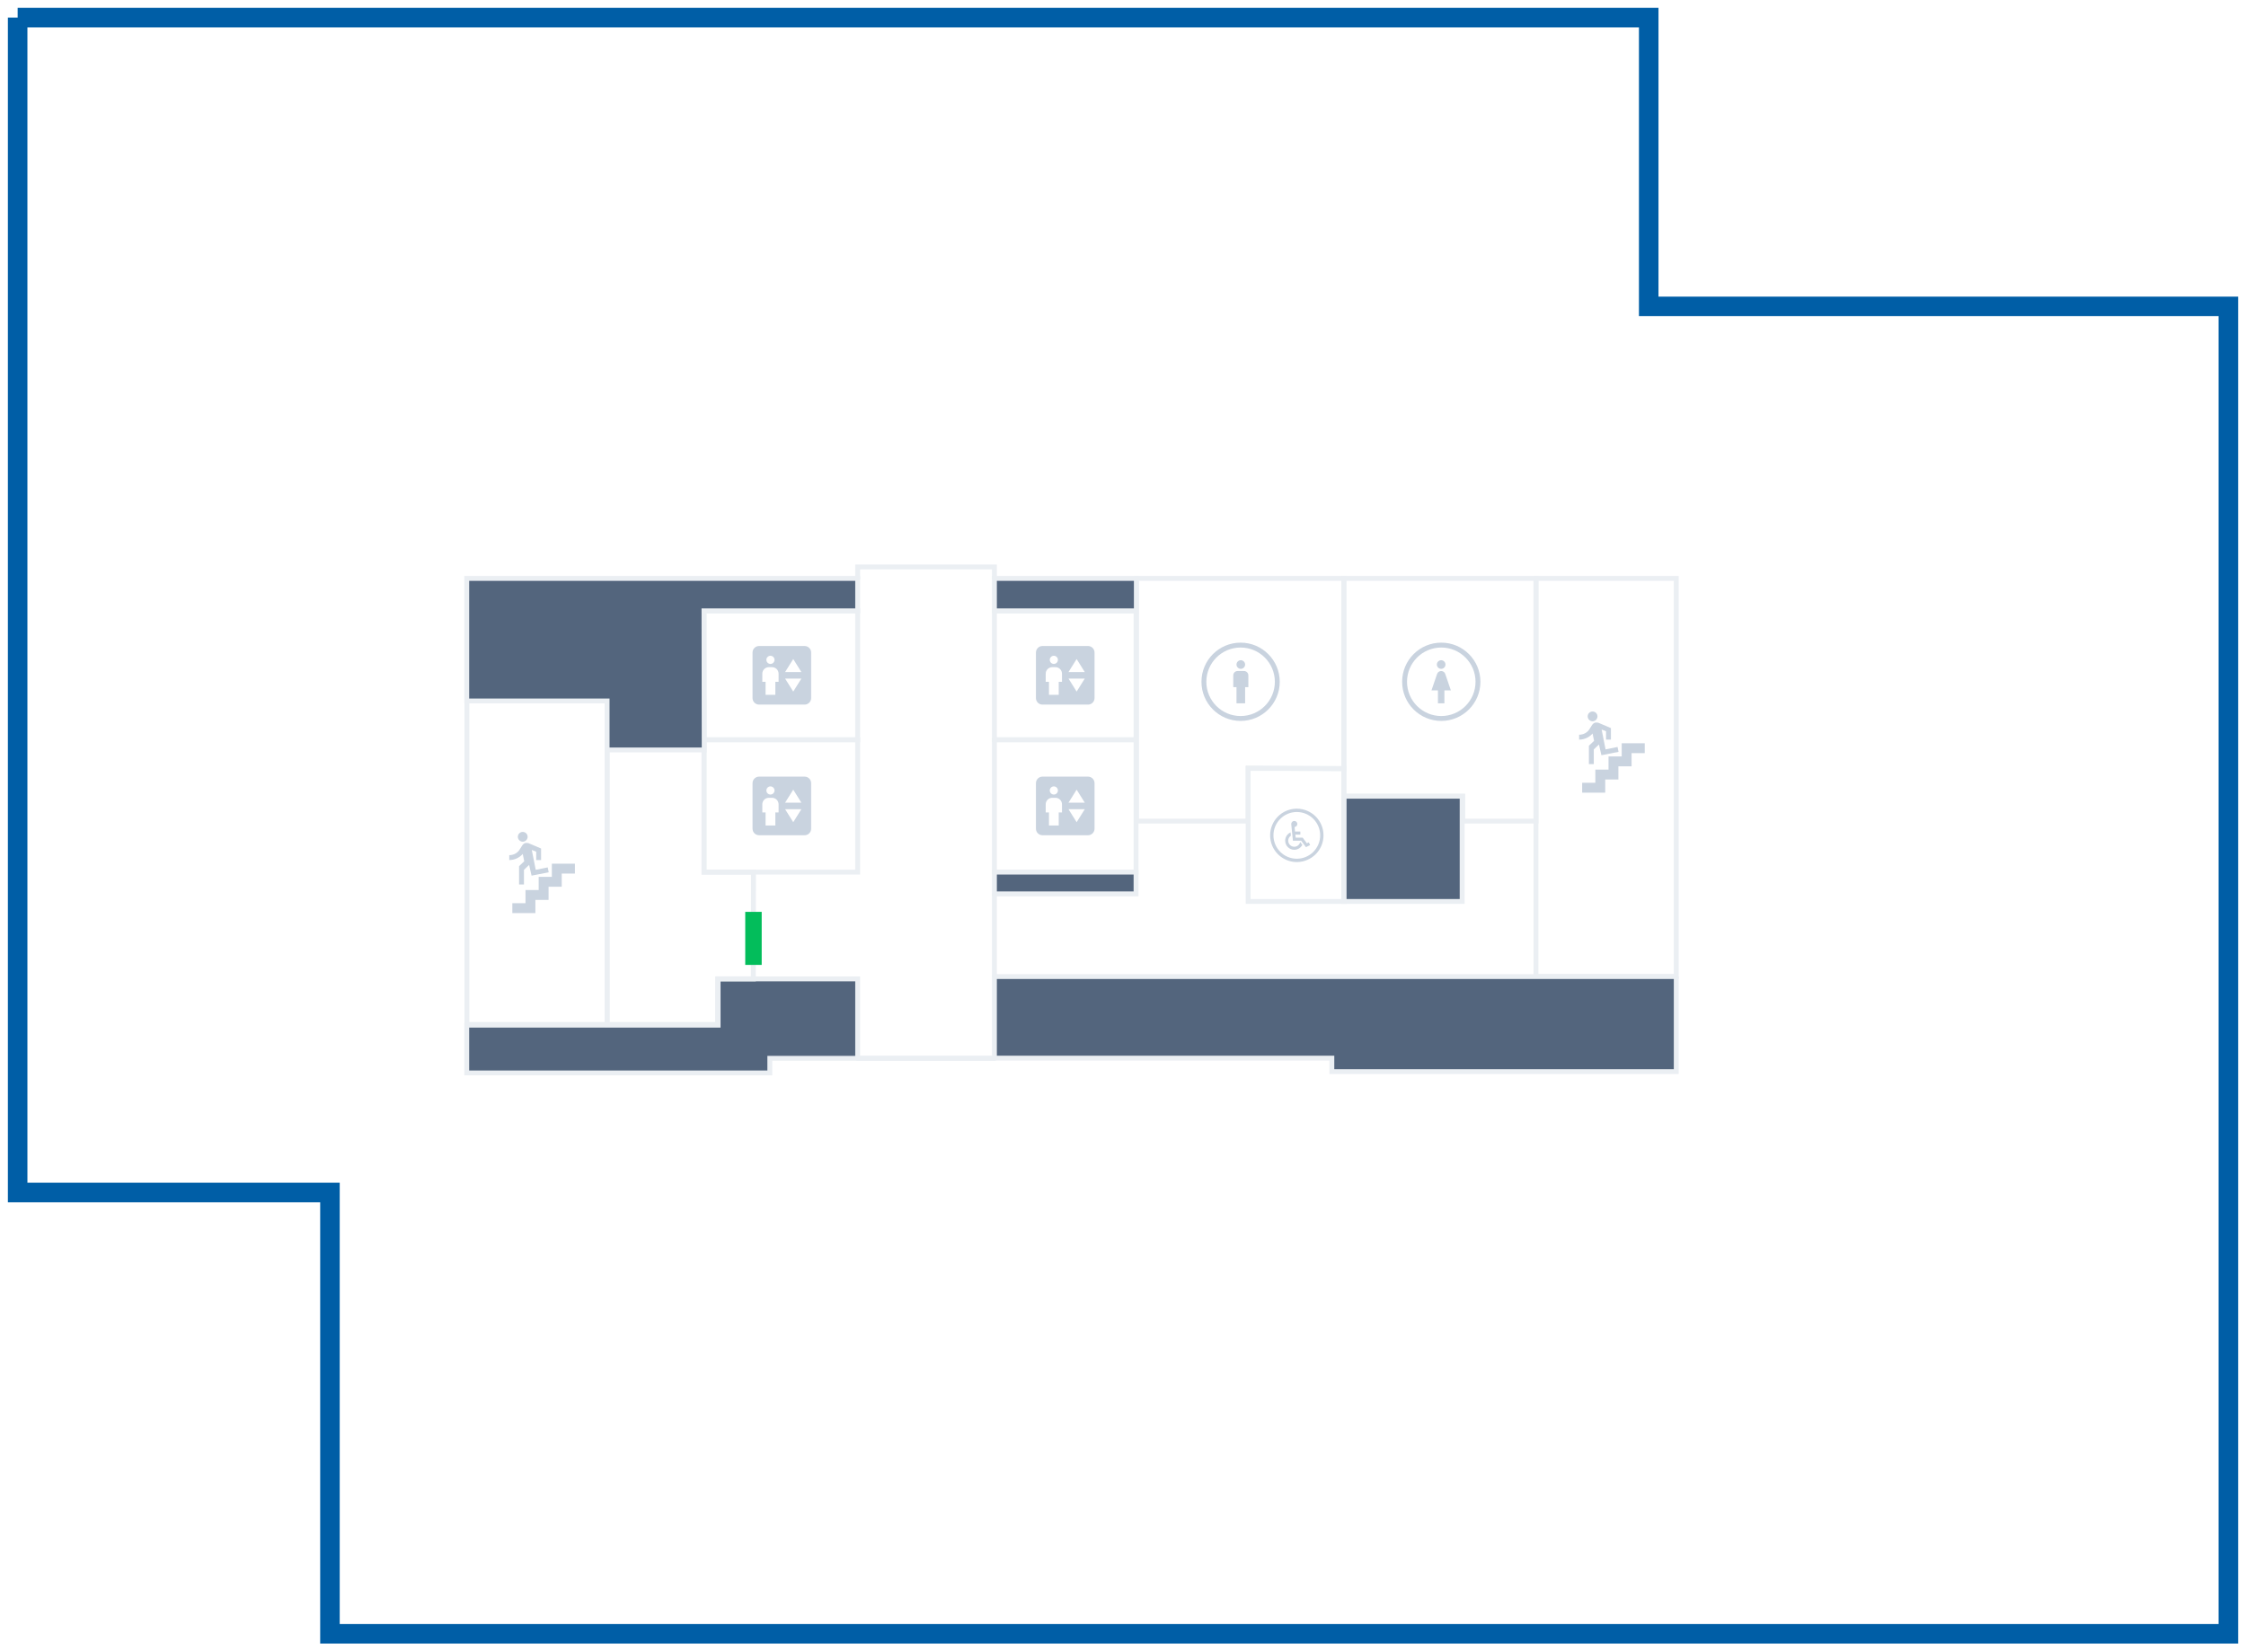
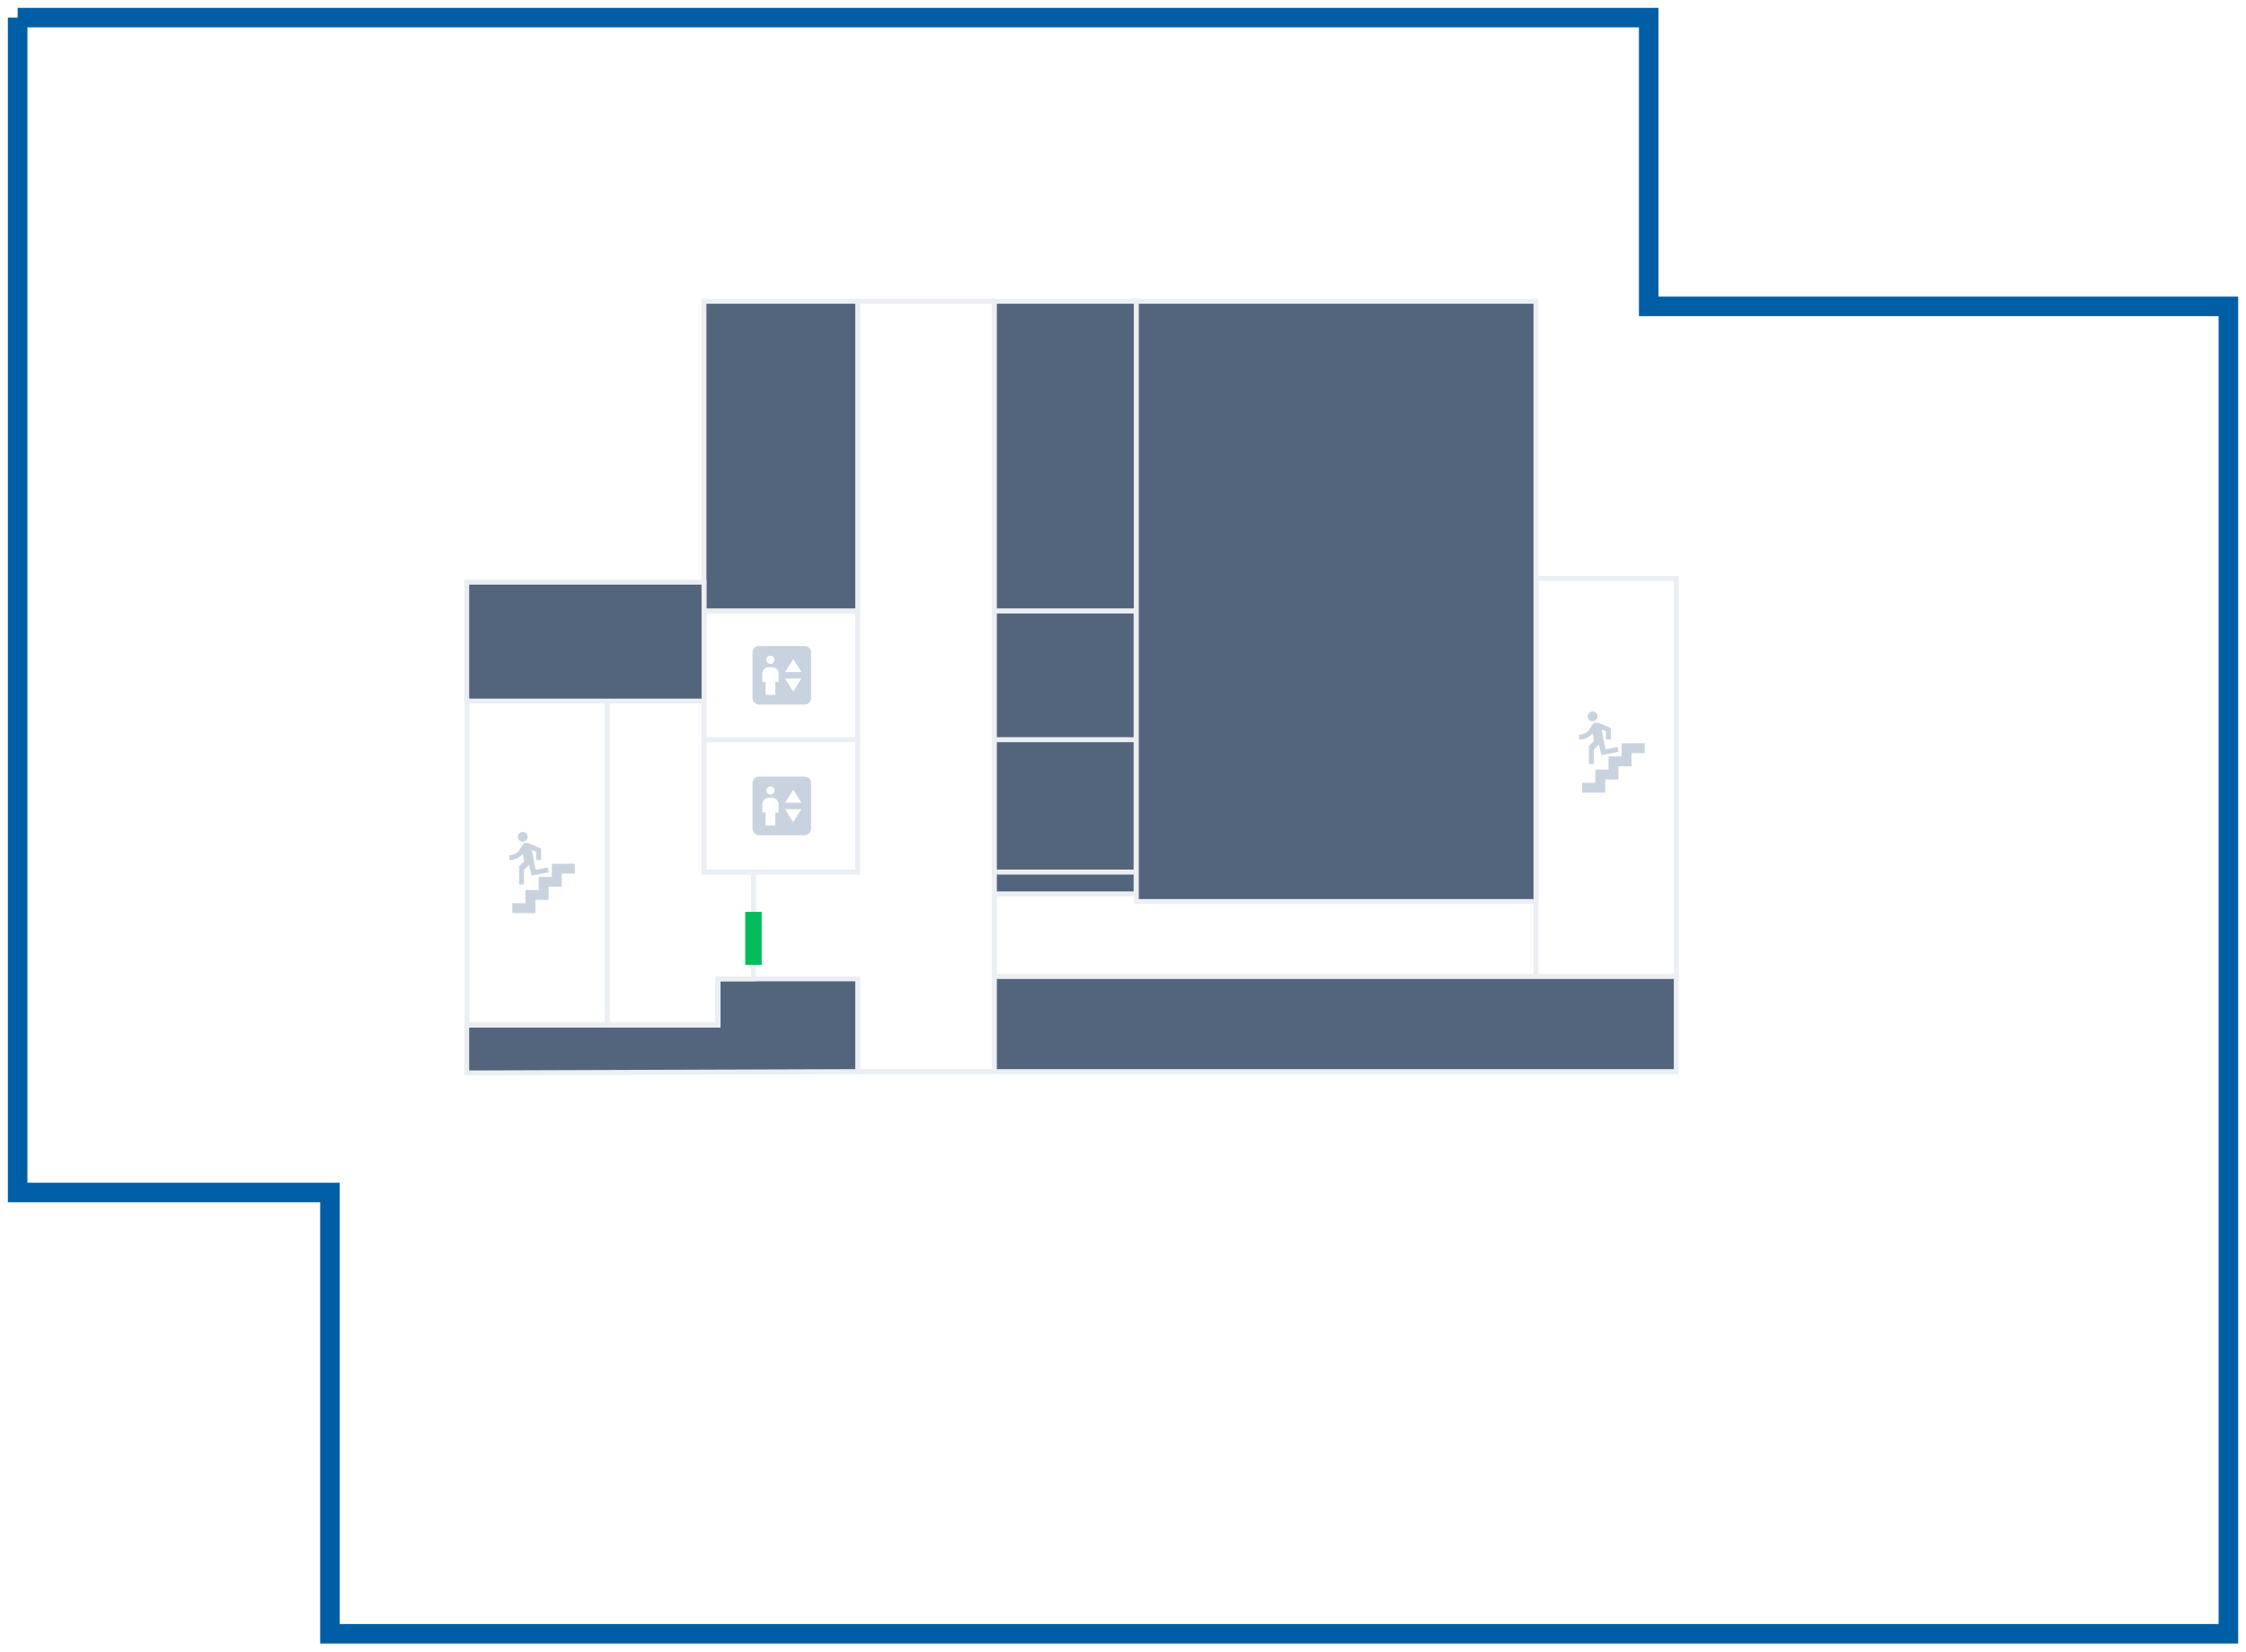
<svg xmlns="http://www.w3.org/2000/svg" width="100%" height="100%" viewBox="0 0 45989 33818" version="1.1" xml:space="preserve" style="fill-rule:evenodd;clip-rule:evenodd;stroke-linecap:round;stroke-miterlimit:1.5;">
  <g id="L10">
    <g id="detail">
      <path d="M20361.8,18305.1l0,1692.87" style="fill:none;stroke:#ebeff3;stroke-width:100px;" />
-       <path d="M27517.5,11844.3l-4245.63,0l0,4969.72l2285.16,0l-0,-1086.47l1960.47,14.548l-0,-3897.79Z" style="fill:none;stroke:#ebeff3;stroke-width:100px;" />
-       <path d="M31450.2,11844.3l-3932.75,0l-0,4460.72l2433.53,0l-0.547,509l1499.76,0l-0,-4969.72Z" style="fill:none;stroke:#ebeff3;stroke-width:100px;" />
      <rect x="31450.2" y="11844.3" width="2872.78" height="8153.72" style="fill:none;stroke:#ebeff3;stroke-width:100px;" />
      <rect x="9561" y="14354" width="2870" height="6624" style="fill:none;stroke:#ebeff3;stroke-width:100px;" />
-       <path d="M17561.8,21672l2800,0" style="fill:none;stroke:#ebeff3;stroke-width:100px;" />
-       <path d="M17561.8,21672l2800,0" style="fill:none;stroke:#ebeff3;stroke-width:100px;" />
-       <path d="M17561.8,11844.3l0,-234.284l2800,0l0,234.284" style="fill:none;stroke:#ebeff3;stroke-width:100px;" />
-       <path d="M34323,19998l-13961.2,0l0,1670l6909.16,0l-0.098,275.858l7052.1,-0l-0,-1945.86Z" style="fill:#53657d;stroke:#ebeff3;stroke-width:100px;" />
+       <path d="M17561.8,21943.9l2800,-0" style="fill:none;stroke:#ebeff3;stroke-width:100px;" />
+       <path d="M17561.8,6404.28l0,-234.284l2800,0l0,234.284" style="fill:none;stroke:#ebeff3;stroke-width:100px;" />
+       <rect x="20361.8" y="19998" width="13961.2" height="1945.86" style="fill:#53657d;stroke:#ebeff3;stroke-width:100px;" />
      <rect x="14415" y="12508.8" width="3146.84" height="2640" style="fill:none;stroke:#ebeff3;stroke-width:100px;" />
      <rect x="14415" y="15148.8" width="3146.84" height="2710" style="fill:none;stroke:#ebeff3;stroke-width:100px;" />
-       <rect x="20361.8" y="12508.8" width="2900" height="2640" style="fill:none;stroke:#ebeff3;stroke-width:100px;" />
-       <rect x="20361.8" y="15148.8" width="2900" height="2710" style="fill:none;stroke:#ebeff3;stroke-width:100px;" />
-       <path d="M15762.9,21971l-6206.1,-0l0,-977.866l5147.16,0l0,-948.134l2857.84,0l0,1627l-1798.9,0l0,299Z" style="fill:#53657d;stroke:#ebeff3;stroke-width:100px;" />
+       <rect x="20361.8" y="12508.8" width="2900" height="2640" style="fill:#53657d;stroke:#ebeff3;stroke-width:100px;" />
+       <rect x="20361.8" y="15148.8" width="2900" height="2710" style="fill:#53657d;stroke:#ebeff3;stroke-width:100px;" />
+       <path d="M17561.8,21943.9l-8005,27.142l0,-977.866l5147.16,0l0,-948.134l2857.84,0l0,1898.86Z" style="fill:#53657d;stroke:#ebeff3;stroke-width:100px;" />
      <rect x="20361.8" y="17858.8" width="2900" height="446.348" style="fill:#53657d;stroke:#ebeff3;stroke-width:100px;" />
      <path d="M15428,17858.8l-1013,0l0,-3504.78l-1984,-0l0,6624l2262,-0l0.654,-933l731.94,0l2.406,-2186.22Z" style="fill:none;stroke:#ebeff3;stroke-width:100px;" />
-       <rect x="20361.8" y="11844.3" width="2905.94" height="664.5" style="fill:#53657d;stroke:#ebeff3;stroke-width:100px;" />
-       <path d="M17561.8,11844.3l-8005,0l0,2509.72l2874.16,-0l-0,1003l1988.25,0l-4.249,-2848.22l3146.84,0l0,-664.5Z" style="fill:#53657d;stroke:#ebeff3;stroke-width:100px;" />
+       <rect x="20361.8" y="6170" width="2905.94" height="6338.78" style="fill:#53657d;stroke:#ebeff3;stroke-width:100px;" />
+       <rect x="14415" y="6170" width="3146.84" height="6338.78" style="fill:#53657d;stroke:#ebeff3;stroke-width:100px;" />
+       <rect x="9557" y="11922" width="4858" height="2434.78" style="fill:#53657d;stroke:#ebeff3;stroke-width:100px;" />
      <g>
        <path d="M33205.8,15220.4l-0,269.769l-269.77,0l0,269.77l-269.769,0l-0,269.77l-269.77,-0l-0,202.327l472.097,-0l-0,-269.77l269.77,0l-0,-269.769l269.769,-0l0,-269.77l269.77,0l-0,-202.327l-472.097,-0Z" style="fill:#c9d3df;fill-rule:nonzero;" />
        <path d="M32609.5,14770.3c-54.595,0 -100.174,-46.079 -100.174,-100.173c0,-56.098 45.579,-100.174 100.174,-100.174c55.596,0 100.174,44.076 100.174,100.174c-0,54.094 -44.578,100.173 -100.174,100.173m180.813,695.206l-50.086,-219.38l-105.684,100.174l0,300.521l-100.174,-0l0,-375.652l105.684,-100.174l-30.553,-150.26c-64.612,75.13 -164.786,125.217 -275.478,125.217l0,-100.174c95.666,0 175.304,-50.087 215.874,-121.21l50.087,-79.137c20.035,-31.054 50.087,-50.087 84.647,-50.087c15.527,-0 25.044,4.007 40.57,4.007l259.951,110.191l0,236.41l-100.173,0l-0,-171.297l-89.656,-35.061l80.139,406.706l245.426,-50.087l20.035,100.173l-350.609,69.12Z" style="fill:#c9d3df;fill-rule:nonzero;" />
      </g>
      <g>
        <path d="M11299.8,17686.4l-0,269.769l-269.77,0l0,269.77l-269.769,0l-0,269.77l-269.77,-0l-0,202.327l472.097,-0l-0,-269.77l269.77,0l-0,-269.769l269.769,-0l0,-269.77l269.77,0l-0,-202.327l-472.097,-0Z" style="fill:#c9d3df;fill-rule:nonzero;" />
        <path d="M10703.5,17236.3c-54.595,0 -100.174,-46.079 -100.174,-100.173c0,-56.098 45.579,-100.174 100.174,-100.174c55.596,-0 100.174,44.076 100.174,100.174c-0,54.094 -44.578,100.173 -100.174,100.173m180.813,695.206l-50.086,-219.38l-105.684,100.174l0,300.521l-100.174,-0l0,-375.652l105.684,-100.174l-30.553,-150.26c-64.612,75.13 -164.786,125.217 -275.478,125.217l0,-100.174c95.666,0 175.304,-50.087 215.874,-121.21l50.087,-79.137c20.035,-31.054 50.087,-50.087 84.647,-50.087c15.527,-0 25.044,4.007 40.57,4.007l259.951,110.191l0,236.41l-100.173,0l-0,-171.297l-89.656,-35.061l80.139,406.706l245.426,-50.087l20.035,100.173l-350.609,69.12Z" style="fill:#c9d3df;fill-rule:nonzero;" />
      </g>
-       <path d="M22278.5,15903.8l-933.334,0c-73.333,0 -133.333,60 -133.333,133.334l0,933.333c0,73.333 60,133.333 133.333,133.333l933.334,0c73.333,0 133.333,-60 133.333,-133.333l0,-933.333c0,-73.334 -60,-133.334 -133.333,-133.334m-700,200c46,0 83.333,37.334 83.333,83.334c0,46 -37.333,83.333 -83.333,83.333c-46,0 -83.334,-37.333 -83.334,-83.333c0,-46 37.334,-83.334 83.334,-83.334m166.666,533.334l-66.666,-0l-0,266.666l-200,0l-0,-266.666l-66.667,-0l0,-166.667c0,-73.333 60,-133.333 133.333,-133.333l66.667,-0c73.333,-0 133.333,60 133.333,133.333l0,166.667m300,200l-166.666,-266.667l333.333,0l-166.667,266.667m-166.666,-400l166.666,-266.667l166.667,266.667l-333.333,-0Z" style="fill:#c9d3df;fill-rule:nonzero;" />
-       <path d="M22278.5,13228.8l-933.334,0c-73.333,0 -133.333,60 -133.333,133.334l0,933.333c0,73.333 60,133.333 133.333,133.333l933.334,0c73.333,0 133.333,-60 133.333,-133.333l0,-933.333c0,-73.334 -60,-133.334 -133.333,-133.334m-700,200c46,0 83.333,37.334 83.333,83.334c0,46 -37.333,83.333 -83.333,83.333c-46,0 -83.334,-37.333 -83.334,-83.333c0,-46 37.334,-83.334 83.334,-83.334m166.666,533.334l-66.666,-0l-0,266.666l-200,0l-0,-266.666l-66.667,-0l0,-166.667c0,-73.333 60,-133.333 133.333,-133.333l66.667,-0c73.333,-0 133.333,60 133.333,133.333l0,166.667m300,200l-166.666,-266.667l333.333,0l-166.667,266.667m-166.666,-400l166.666,-266.667l166.667,266.667l-333.333,-0Z" style="fill:#c9d3df;fill-rule:nonzero;" />
      <path d="M16475.7,15903.8l-933.334,0c-73.333,0 -133.333,60 -133.333,133.334l0,933.333c0,73.333 60,133.333 133.333,133.333l933.334,0c73.333,0 133.333,-60 133.333,-133.333l0,-933.333c0,-73.334 -60,-133.334 -133.333,-133.334m-700,200c46,0 83.333,37.334 83.333,83.334c-0,46 -37.333,83.333 -83.333,83.333c-46,0 -83.334,-37.333 -83.334,-83.333c0,-46 37.334,-83.334 83.334,-83.334m166.666,533.334l-66.666,-0l-0,266.666l-200,0l-0,-266.666l-66.667,-0l-0,-166.667c-0,-73.333 60,-133.333 133.333,-133.333l66.667,-0c73.333,-0 133.333,60 133.333,133.333l0,166.667m300,200l-166.666,-266.667l333.333,0l-166.667,266.667m-166.666,-400l166.666,-266.667l166.667,266.667l-333.333,-0Z" style="fill:#c9d3df;fill-rule:nonzero;" />
      <path d="M16475.7,13228.8l-933.334,0c-73.333,0 -133.333,60 -133.333,133.334l0,933.333c0,73.333 60,133.333 133.333,133.333l933.334,0c73.333,0 133.333,-60 133.333,-133.333l0,-933.333c0,-73.334 -60,-133.334 -133.333,-133.334m-700,200c46,0 83.333,37.334 83.333,83.334c-0,46 -37.333,83.333 -83.333,83.333c-46,0 -83.334,-37.333 -83.334,-83.333c0,-46 37.334,-83.334 83.334,-83.334m166.666,533.334l-66.666,-0l-0,266.666l-200,0l-0,-266.666l-66.667,-0l-0,-166.667c-0,-73.333 60,-133.333 133.333,-133.333l66.667,-0c73.333,-0 133.333,60 133.333,133.333l0,166.667m300,200l-166.666,-266.667l333.333,0l-166.667,266.667m-166.666,-400l166.666,-266.667l166.667,266.667l-333.333,-0Z" style="fill:#c9d3df;fill-rule:nonzero;" />
-       <path d="M29511.5,13160c-442.36,-0 -801.5,359.14 -801.5,801.5c0,442.36 359.14,801.5 801.5,801.5c442.36,-0 801.5,-359.14 801.5,-801.5c0,-442.36 -359.14,-801.5 -801.5,-801.5Zm0,100c387.168,-0 701.5,314.332 701.5,701.5c0,387.168 -314.332,701.5 -701.5,701.5c-387.168,-0 -701.5,-314.332 -701.5,-701.5c0,-387.168 314.332,-701.5 701.5,-701.5Zm-68.4,1143l0,-264.9l-132.45,-0l114.349,-335.099c11.037,-36.203 44.591,-62.251 84.326,-62.251c39.735,-0 73.289,26.048 84.327,62.251l114.348,335.099l-132.45,-0l0,264.9l-132.45,-0Zm66.225,-883c48.44,-0 88.3,39.86 88.3,88.3c0,48.44 -39.86,88.3 -88.3,88.3c-48.44,-0 -88.3,-39.86 -88.3,-88.3c0,-48.44 39.86,-88.3 88.3,-88.3Z" style="fill:#c9d3df;" />
-       <path d="M25402.5,13160c-442.36,-0 -801.5,359.14 -801.5,801.5c0,442.36 359.14,801.5 801.5,801.5c442.36,-0 801.5,-359.14 801.5,-801.5c0,-442.36 -359.14,-801.5 -801.5,-801.5Zm0,100c387.168,-0 701.5,314.332 701.5,701.5c0,387.168 -314.332,701.5 -701.5,701.5c-387.168,-0 -701.5,-314.332 -701.5,-701.5c0,-387.168 314.332,-701.5 701.5,-701.5Zm-62.025,480.75l132.45,-0c48.44,-0 88.3,39.86 88.3,88.3l0,242.825l-66.225,-0l0,331.125l-176.6,-0l0,-331.125l-66.225,-0l0,-242.825c0,-48.44 39.86,-88.3 88.3,-88.3Zm66.225,-220.75c48.44,-0 88.3,39.86 88.3,88.3c0,48.44 -39.86,88.3 -88.3,88.3c-48.44,-0 -88.3,-39.86 -88.3,-88.3c0,-48.44 39.86,-88.3 88.3,-88.3Z" style="fill:#c9d3df;" />
-       <path d="M26553.5,16560c-301.622,-0 -546.5,244.878 -546.5,546.5c0,301.622 244.878,546.5 546.5,546.5c301.622,-0 546.5,-244.878 546.5,-546.5c0,-301.622 -244.878,-546.5 -546.5,-546.5Zm0,68.185c263.989,-0 478.315,214.326 478.315,478.315c0,263.989 -214.326,478.315 -478.315,478.315c-263.989,0 -478.315,-214.326 -478.315,-478.315c-0,-263.989 214.326,-478.315 478.315,-478.315Zm72.473,618.165l41.023,54.697c-31.078,59.67 -93.544,100.693 -165.334,100.693c-102.868,-0 -186.467,-83.6 -186.467,-186.468c-0,-75.519 45.373,-139.85 110.326,-169.374l6.526,67.439c-32.631,22.376 -54.697,59.359 -54.697,101.935c0,68.683 55.63,124.312 124.312,124.312c57.805,-0 105.975,-39.78 119.96,-93.234l4.351,0Zm172.482,3.419l-38.847,19.268l-87.018,-115.92l-142.647,-0l-6.216,-62.156l102.246,0l0,-62.156l-108.772,0l-9.324,-93.233c31.389,-3.73 55.94,-29.835 55.94,-62.156c0,-34.185 -27.659,-62.156 -62.155,-62.156c-34.497,0 -62.156,27.971 -62.156,62.156l0,3.108l34.186,338.748l167.82,0l99.449,132.703l85.464,-42.577l-27.97,-55.629Z" style="fill:#c9d3df;fill-rule:nonzero;" />
-       <rect x="27517.5" y="16305" width="2421.53" height="2155" style="fill:#53657d;stroke:#ebeff3;stroke-width:100px;" />
-       <rect x="25557" y="15736" width="1960.47" height="2724" style="fill:none;stroke:#ebeff3;stroke-width:100px;" />
+       <rect x="23267.8" y="6170" width="8182.43" height="12290" style="fill:#53657d;stroke:#ebeff3;stroke-width:100px;" />
    </g>
    <g id="outline">
      <path d="M361.34,361l33397.5,0l0,5913.15l11869.2,-0l0,27182.8l-38872,0l0,-9037l-6394.66,0l0,-24059Z" style="fill:none;stroke:#005ea6;stroke-width:400px;" />
    </g>
    <g id="doors_acu">
      <rect id="ACU-16" x="15259.5" y="18673" width="337" height="1086" style="fill:#03bd5b;" />
    </g>
  </g>
</svg>
